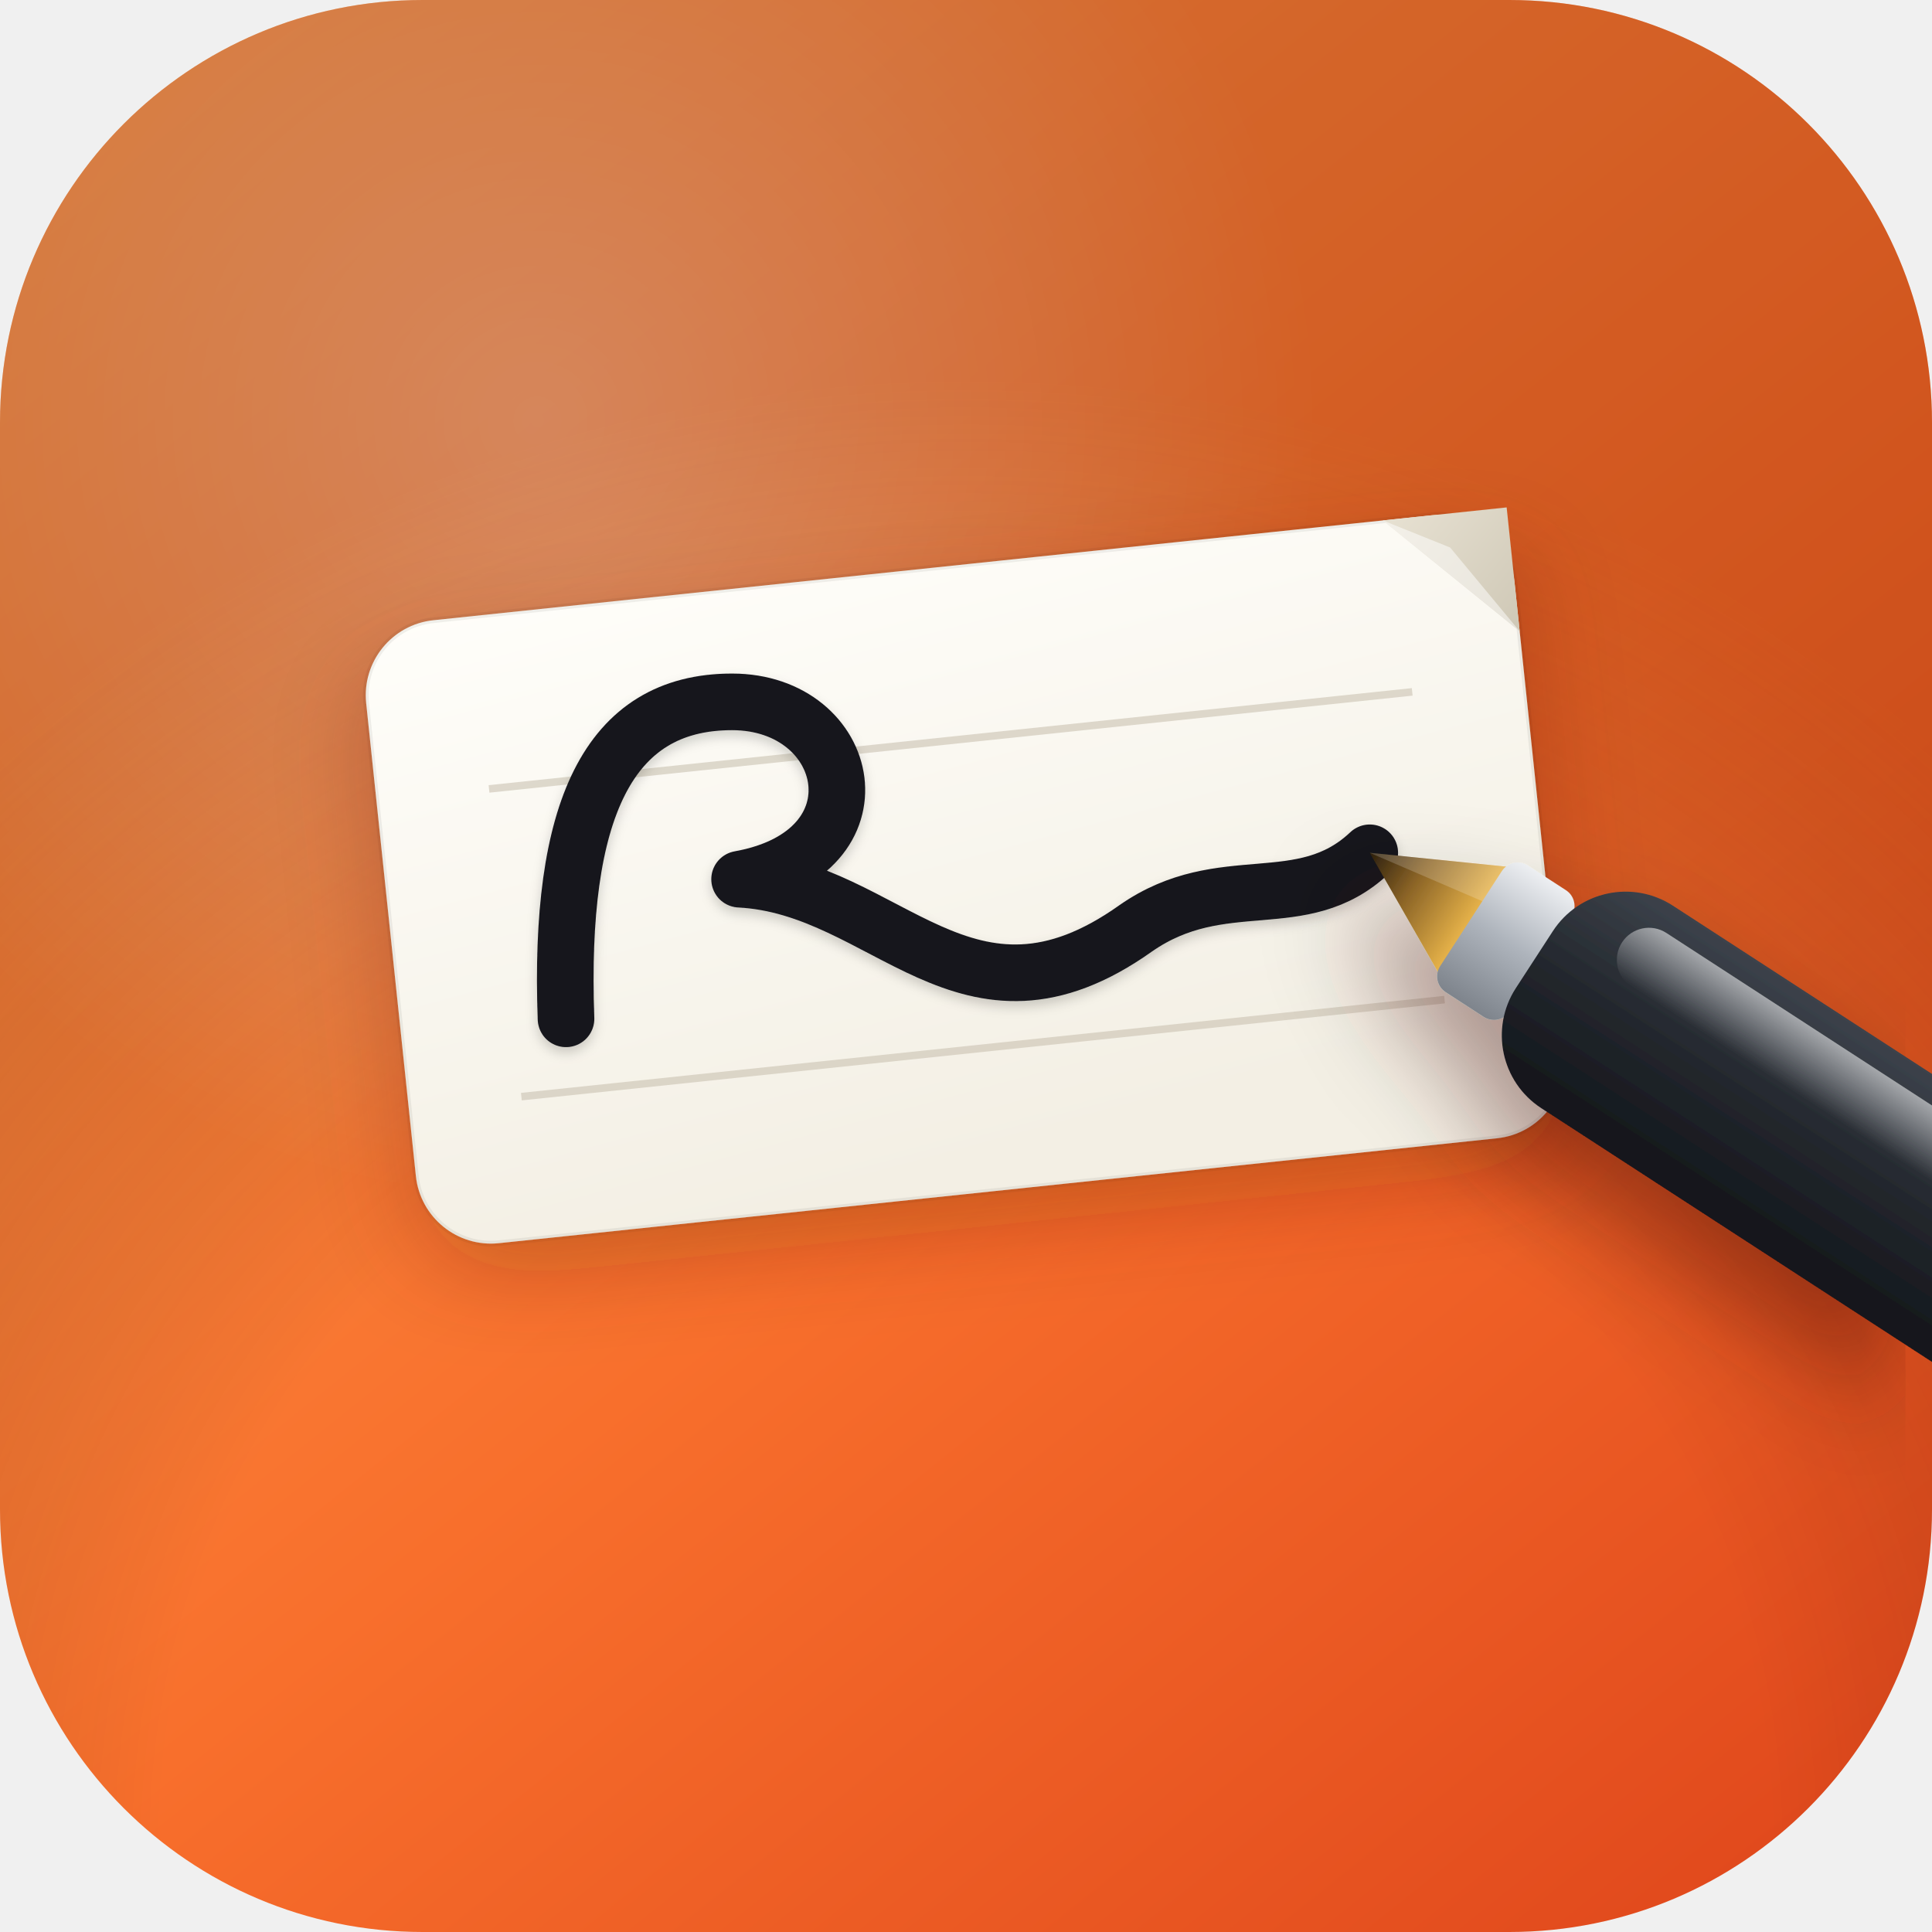
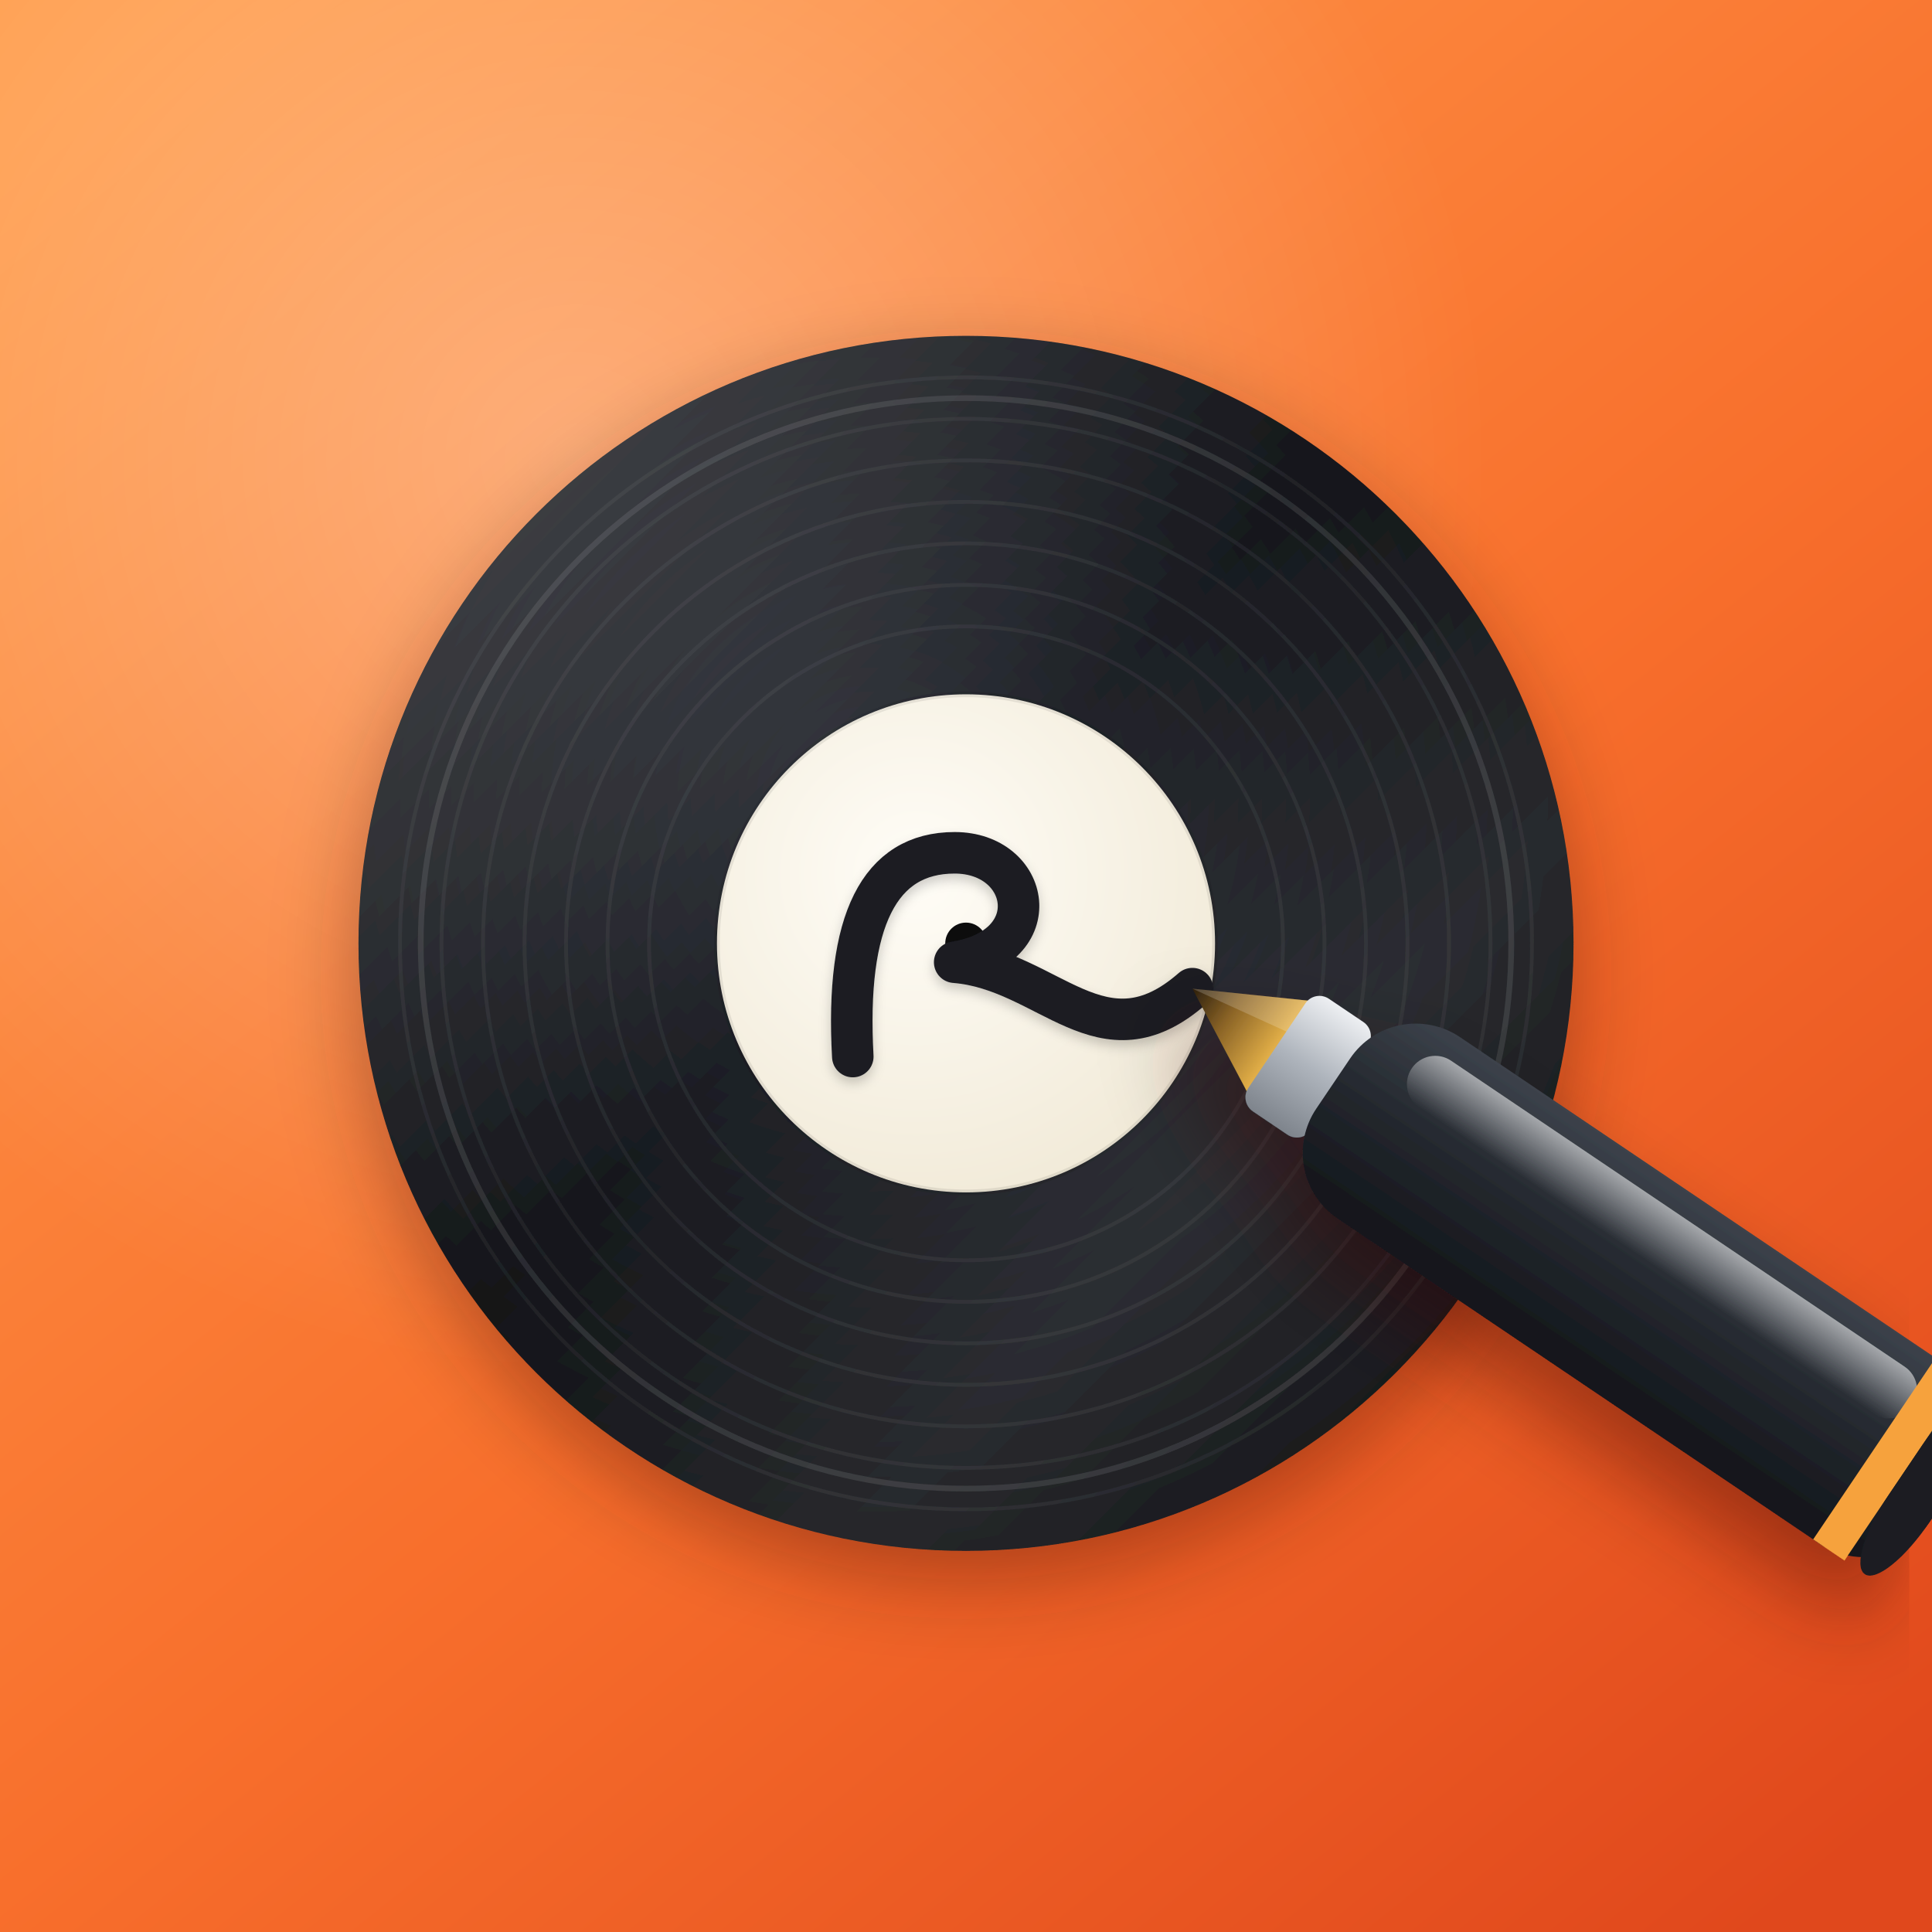
<svg xmlns="http://www.w3.org/2000/svg" width="1024" height="1024" viewBox="0 0 1024 1024">
  <defs>
    <linearGradient id="bg" x1="0.1" y1="0" x2="0.9" y2="1">
      <stop offset="0" stop-color="#FF9D4D" />
      <stop offset="0.55" stop-color="#F86F2C" />
      <stop offset="1" stop-color="#E0481C" />
    </linearGradient>
-     <radialGradient id="glow" cx="0.28" cy="0.22" r="0.8">
-       <stop offset="0" stop-color="#FFFFFF" stop-opacity="0.35" />
-       <stop offset="0.5" stop-color="#FFFFFF" stop-opacity="0" />
+     <radialGradient id="bgGlow" cx="0.3" cy="0.24" r="0.85">
+       <stop offset="0" stop-color="#FFFFFF" stop-opacity="0.30" />
+       <stop offset="0.55" stop-color="#FFFFFF" stop-opacity="0" />
    </radialGradient>
-     <radialGradient id="vignette" cx="0.5" cy="0.95" r="0.75">
-       <stop offset="0.55" stop-color="#000000" stop-opacity="0" />
-       <stop offset="1" stop-color="#7A1E00" stop-opacity="0.30" />
+     <radialGradient id="disc" cx="0.42" cy="0.38" r="0.75">
+       <stop offset="0" stop-color="#2A2D34" />
+       <stop offset="0.5" stop-color="#17191E" />
+       <stop offset="1" stop-color="#0B0C0F" />
    </radialGradient>
-     <linearGradient id="label" x1="0" y1="0" x2="0.3" y2="1">
-       <stop offset="0" stop-color="#FFFEFA" />
-       <stop offset="1" stop-color="#F3EFE4" />
+     <linearGradient id="sheen" x1="0" y1="0" x2="1" y2="1">
+       <stop offset="0" stop-color="#FFFFFF" stop-opacity="0.22" />
+       <stop offset="0.45" stop-color="#FFFFFF" stop-opacity="0" />
+       <stop offset="0.7" stop-color="#FFFFFF" stop-opacity="0.10" />
+       <stop offset="1" stop-color="#FFFFFF" stop-opacity="0" />
    </linearGradient>
-     <linearGradient id="fold" x1="0" y1="0" x2="1" y2="1">
-       <stop offset="0" stop-color="#E7E1D2" />
-       <stop offset="1" stop-color="#CFC8B6" />
-     </linearGradient>
+     <radialGradient id="label" cx="0.4" cy="0.36" r="0.8">
+       <stop offset="0" stop-color="#FFFDF7" />
+       <stop offset="1" stop-color="#EFE7D3" />
+     </radialGradient>
    <linearGradient id="barrel" x1="0" y1="0" x2="0" y2="1">
      <stop offset="0" stop-color="#3C424B" />
      <stop offset="0.5" stop-color="#23272D" />
      <stop offset="1" stop-color="#12151A" />
    </linearGradient>
    <linearGradient id="gloss" x1="0" y1="0" x2="0" y2="1">
      <stop offset="0" stop-color="#FFFFFF" stop-opacity="0.55" />
      <stop offset="1" stop-color="#FFFFFF" stop-opacity="0" />
    </linearGradient>
    <linearGradient id="collar" x1="0" y1="0" x2="0" y2="1">
      <stop offset="0" stop-color="#EDEFF2" />
      <stop offset="0.5" stop-color="#AEB4BC" />
      <stop offset="1" stop-color="#7E848C" />
    </linearGradient>
    <linearGradient id="nib" x1="0" y1="0" x2="1" y2="0">
-       <stop offset="0" stop-color="#3A2A12" />
-       <stop offset="0.35" stop-color="#7A5320" />
-       <stop offset="1" stop-color="#F0B447" />
-     </linearGradient>
-     <linearGradient id="nib2" x1="0" y1="0" x2="1" y2="0">
      <stop offset="0" stop-color="#2C1F0D" />
      <stop offset="0.4" stop-color="#8A6326" />
      <stop offset="1" stop-color="#F4BE4E" />
    </linearGradient>
-     <filter id="labelShadow" x="-30%" y="-30%" width="160%" height="160%">
-       <feDropShadow dx="0" dy="18" stdDeviation="26" flood-color="#5A1500" flood-opacity="0.28" />
+     <clipPath id="discClip">
+       <circle cx="512" cy="500" r="322" />
+     </clipPath>
+     <filter id="discShadow" x="-20%" y="-20%" width="140%" height="140%">
+       <feDropShadow dx="0" dy="16" stdDeviation="22" flood-color="#3A0E00" flood-opacity="0.35" />
    </filter>
    <filter id="penShadow" x="-40%" y="-40%" width="180%" height="180%">
-       <feDropShadow dx="-14" dy="26" stdDeviation="26" flood-color="#3A0E00" flood-opacity="0.38" />
+       <feDropShadow dx="-12" dy="22" stdDeviation="22" flood-color="#3A0E00" flood-opacity="0.40" />
    </filter>
-     <filter id="inkSoft" x="-20%" y="-20%" width="140%" height="140%">
-       <feDropShadow dx="0" dy="3" stdDeviation="3" flood-color="#000000" flood-opacity="0.18" />
+     <filter id="inkSoft" x="-30%" y="-30%" width="160%" height="160%">
+       <feDropShadow dx="0" dy="3" stdDeviation="3" flood-color="#000000" flood-opacity="0.20" />
    </filter>
  </defs>
-   <rect x="0" y="0" width="1024" height="1024" rx="224" ry="224" fill="url(#bg)" />
-   <rect x="0" y="0" width="1024" height="1024" rx="224" ry="224" fill="url(#glow)" />
-   <rect x="0" y="0" width="1024" height="1024" rx="224" ry="224" fill="url(#vignette)" />
-   <g transform="rotate(-6 512 470)" filter="url(#labelShadow)">
-     <rect x="206" y="300" width="612" height="332" rx="40" ry="40" fill="url(#label)" />
-     <rect x="206" y="300" width="612" height="332" rx="40" ry="40" fill="none" stroke="#000000" stroke-opacity="0.06" stroke-width="3" />
-     <line x1="266" y1="392" x2="758" y2="392" stroke="#C9C2B1" stroke-width="4" stroke-opacity="0.6" />
-     <line x1="266" y1="556" x2="758" y2="556" stroke="#C9C2B1" stroke-width="4" stroke-opacity="0.6" />
-     <path d="M752 300 L818 300 L818 366 Z" fill="url(#fold)" />
-     <path d="M752 300 L818 366 L786 318 Z" fill="#FFFFFF" fill-opacity="0.5" />
+   <rect x="0" y="0" width="1024" height="1024" fill="url(#bg)" />
+   <rect x="0" y="0" width="1024" height="1024" fill="url(#bgGlow)" />
+   <g filter="url(#discShadow)">
+     <circle cx="512" cy="500" r="322" fill="url(#disc)" />
+     <g clip-path="url(#discClip)">
+       <g fill="none" stroke="#FFFFFF" stroke-opacity="0.05">
+         <circle cx="512" cy="500" r="300" stroke-width="2" />
+         <circle cx="512" cy="500" r="278" stroke-width="2" />
+         <circle cx="512" cy="500" r="256" stroke-width="2" />
+         <circle cx="512" cy="500" r="234" stroke-width="2" />
+         <circle cx="512" cy="500" r="212" stroke-width="2" />
+         <circle cx="512" cy="500" r="190" stroke-width="2" />
+         <circle cx="512" cy="500" r="168" stroke-width="2" />
+       </g>
+       <circle cx="512" cy="500" r="289" fill="none" stroke="#FFFFFF" stroke-opacity="0.10" stroke-width="3" />
+       <rect x="190" y="178" width="644" height="644" fill="url(#sheen)" />
+     </g>
+     <circle cx="512" cy="500" r="132" fill="url(#label)" />
+     <circle cx="512" cy="500" r="132" fill="none" stroke="#000000" stroke-opacity="0.08" stroke-width="3" />
+     <circle cx="512" cy="500" r="11" fill="#0B0C0F" />
  </g>
  <g filter="url(#inkSoft)">
-     <path d="M300 540 C 296 430, 322 372, 388 372 C 452 372, 470 452, 392 466              C 470 470, 512 556, 602 492 C 648 460, 690 486, 726 452" fill="none" stroke="#15181D" stroke-width="30" stroke-linecap="round" stroke-linejoin="round" />
+     <path d="M452 560 C 448 488, 466 452, 506 452 C 546 452, 556 502, 506 510              C 556 514, 584 566, 632 524" fill="none" stroke="#1A1E24" stroke-width="22" stroke-linecap="round" stroke-linejoin="round" />
  </g>
  <g filter="url(#penShadow)">
-     <g transform="translate(726 452) rotate(33)">
-       <path d="M0 0 L70 -36 L70 36 Z" fill="url(#nib2)" />
-       <path d="M0 0 L70 -36 L70 -12 Z" fill="#FFFFFF" fill-opacity="0.18" />
-       <rect x="64" y="-40" width="44" height="80" rx="10" ry="10" fill="url(#collar)" />
-       <rect x="104" y="-64" width="430" height="128" rx="46" ry="46" fill="url(#barrel)" />
-       <rect x="138" y="-50" width="356" height="34" rx="17" ry="17" fill="url(#gloss)" />
-       <rect x="486" y="-64" width="22" height="128" fill="#F6A23C" />
-       <rect x="508" y="-64" width="26" height="128" rx="46" ry="46" fill="#1A1D22" />
+     <g transform="translate(632 524) rotate(34)">
+       <path d="M0 0 L60 -32 L60 32 Z" fill="url(#nib)" />
+       <path d="M0 0 L60 -32 L60 -10 Z" fill="#FFFFFF" fill-opacity="0.18" />
+       <rect x="54" y="-36" width="40" height="72" rx="9" ry="9" fill="url(#collar)" />
+       <rect x="90" y="-58" width="392" height="116" rx="42" ry="42" fill="url(#barrel)" />
+       <rect x="120" y="-45" width="320" height="30" rx="15" ry="15" fill="url(#gloss)" />
+       <rect x="436" y="-58" width="20" height="116" fill="#F6A23C" />
+       <rect x="456" y="-58" width="26" height="116" rx="42" ry="42" fill="#1A1D22" />
    </g>
  </g>
</svg>
